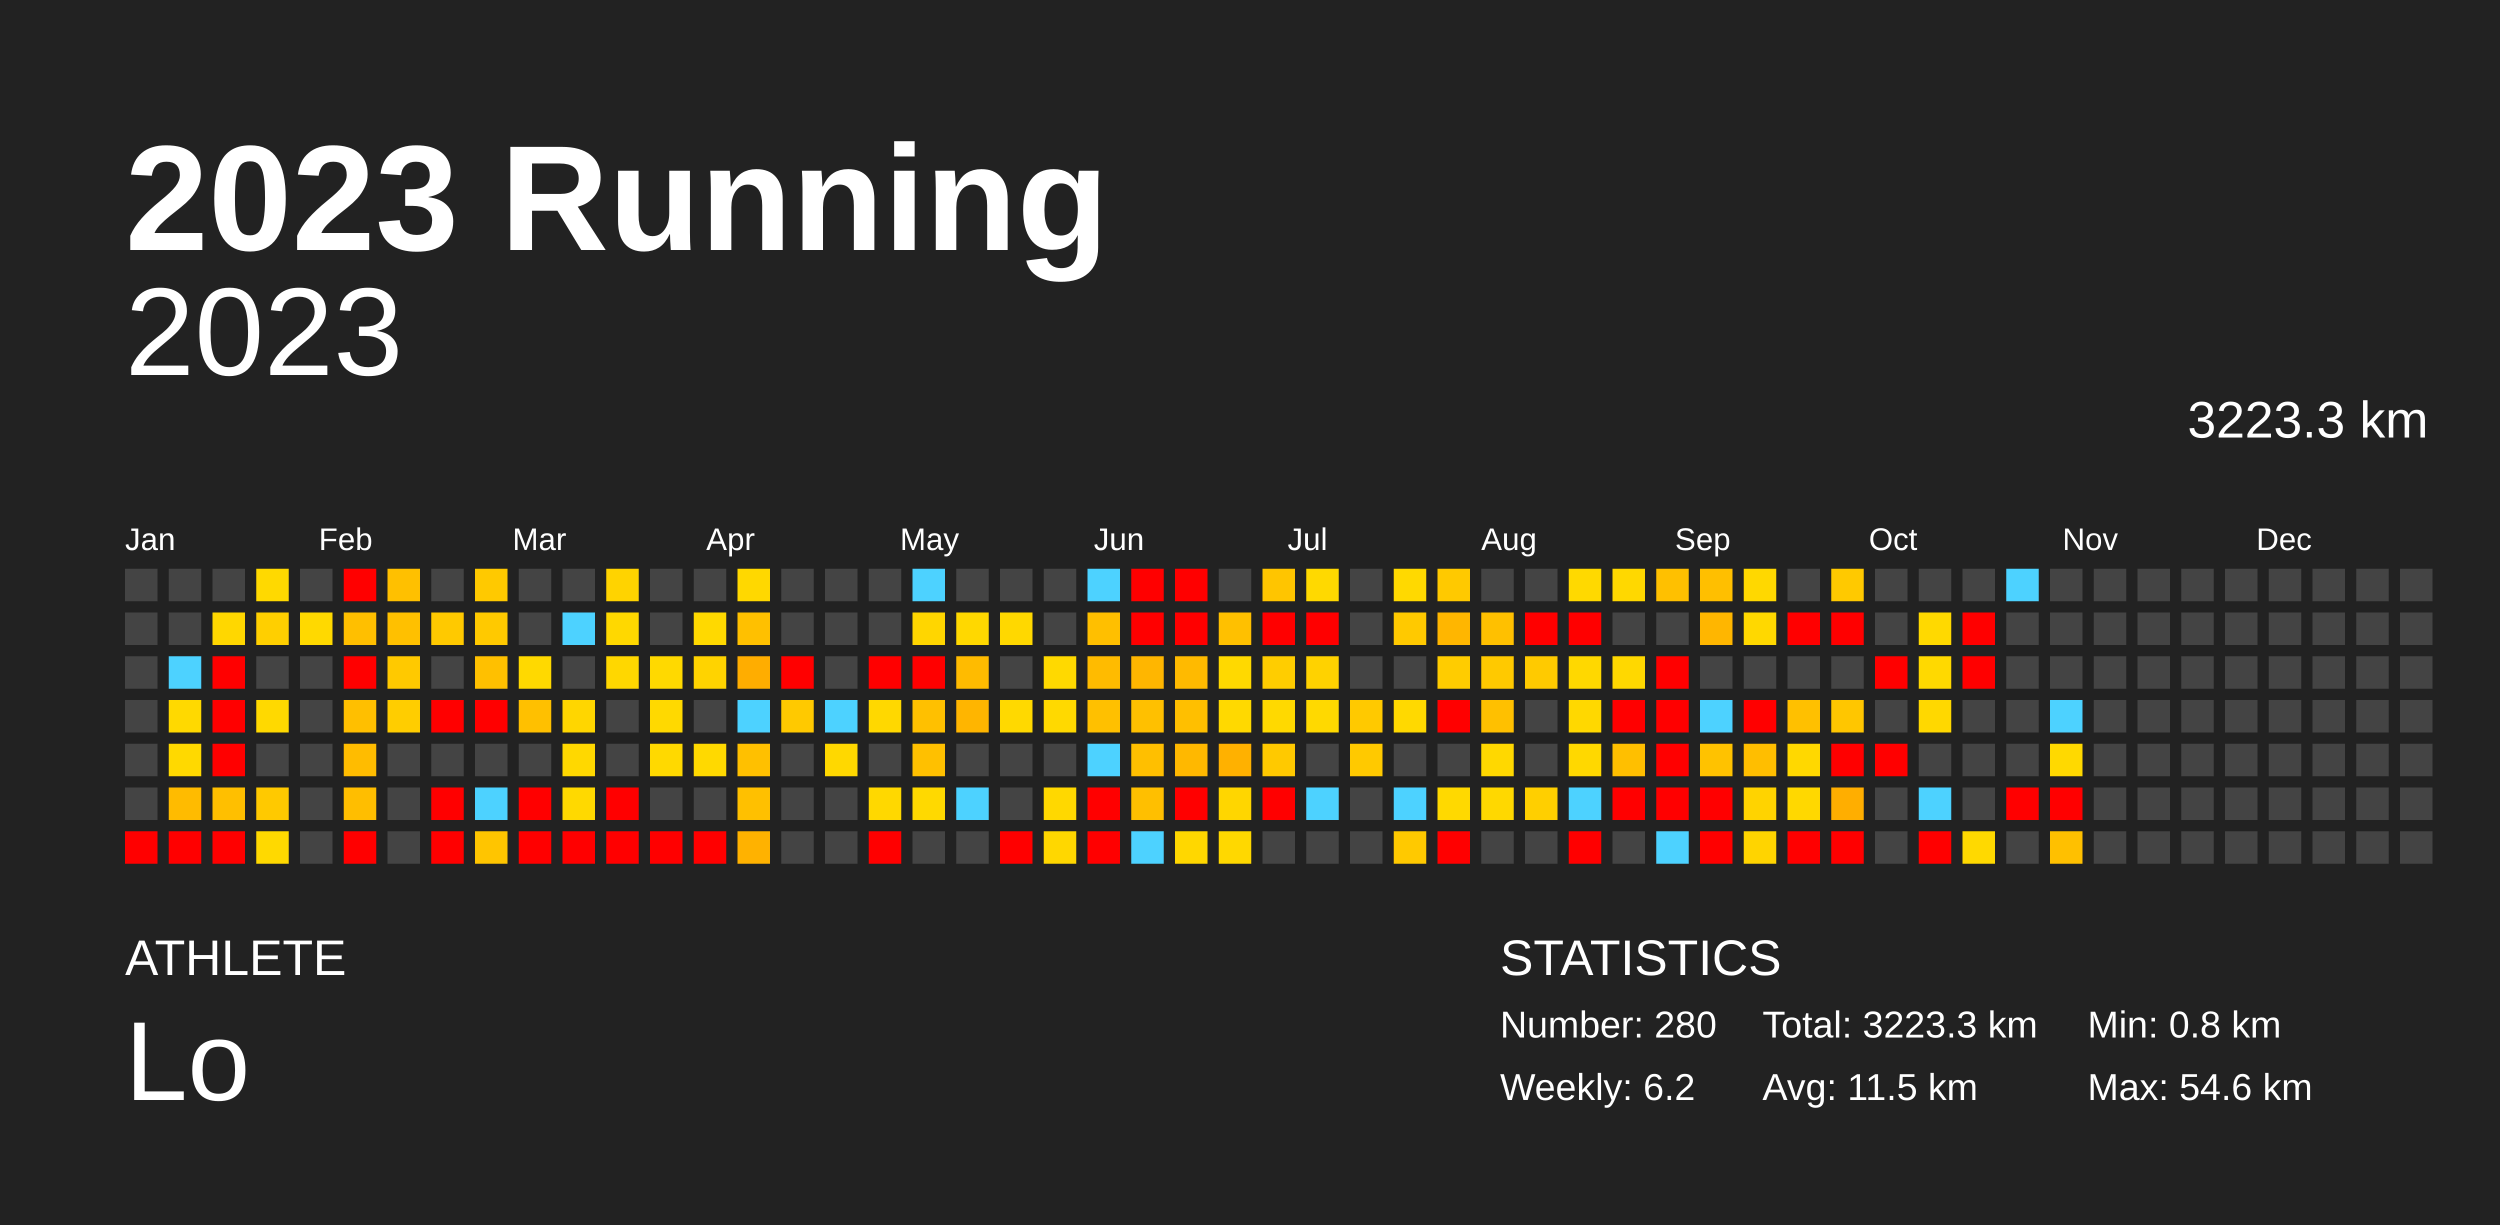
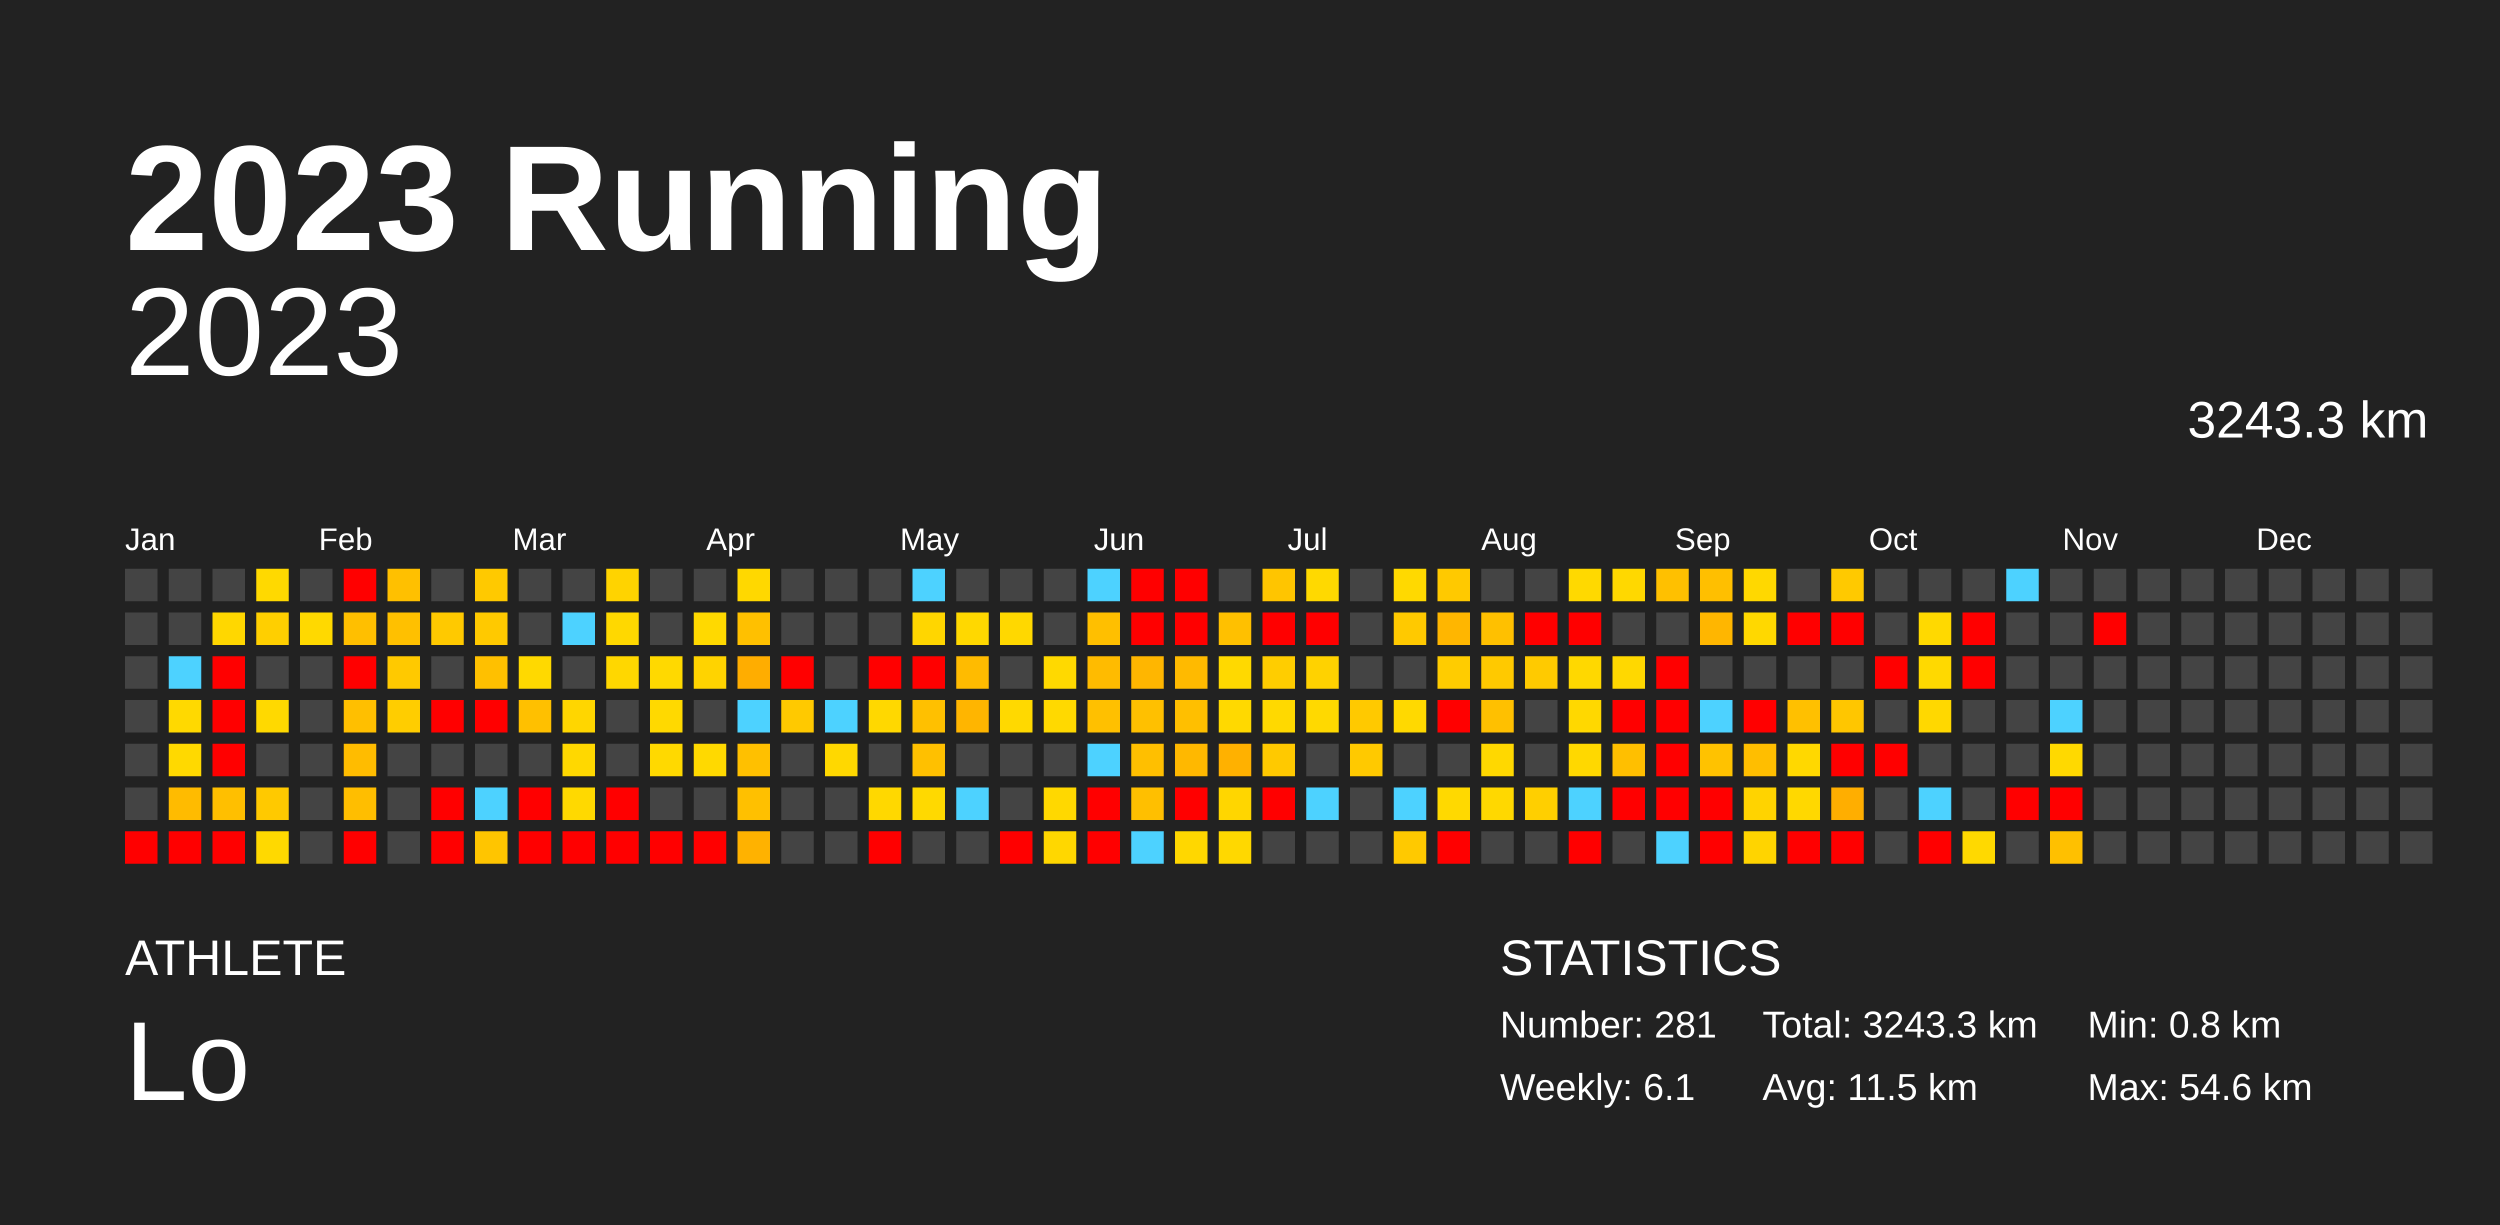
<svg xmlns="http://www.w3.org/2000/svg" baseProfile="full" height="98mm" version="1.1" viewBox="0,0,200,98" width="200mm">
  <defs />
  <rect fill="#222222" height="98" width="200" x="0" y="0" />
  <text fill="#FFFFFF" style="font-size:12px; font-family:Arial; font-weight:bold;" x="10" y="20">2023 Running</text>
  <text fill="#FFFFFF" style="font-size:4px; font-family:Arial" x="10" y="78">ATHLETE</text>
  <text fill="#FFFFFF" style="font-size:9px; font-family:Arial" x="10" y="88">Lo</text>
  <text fill="#FFFFFF" style="font-size:4px; font-family:Arial" x="120" y="78">STATISTICS</text>
-   <text fill="#FFFFFF" style="font-size:3px; font-family:Arial" x="120" y="83">Number: 280</text>
-   <text fill="#FFFFFF" style="font-size:3px; font-family:Arial" x="120" y="88">Weekly: 6.2</text>
-   <text fill="#FFFFFF" style="font-size:3px; font-family:Arial" x="141" y="83">Total: 3223.3 km</text>
+   <text fill="#FFFFFF" style="font-size:3px; font-family:Arial" x="120" y="83">Number: 281</text>
+   <text fill="#FFFFFF" style="font-size:3px; font-family:Arial" x="120" y="88">Weekly: 6.1</text>
+   <text fill="#FFFFFF" style="font-size:3px; font-family:Arial" x="141" y="83">Total: 3243.3 km</text>
  <text fill="#FFFFFF" style="font-size:3px; font-family:Arial" x="141" y="88">Avg: 11.5 km</text>
  <text fill="#FFFFFF" style="font-size:3px; font-family:Arial" x="167" y="83">Min: 0.8 km</text>
  <text fill="#FFFFFF" style="font-size:3px; font-family:Arial" x="167" y="88">Max: 54.6 km</text>
  <text alignment-baseline="hanging" fill="#FFFFFF" style="font-size:10.0px; font-family:Arial;" x="10" y="30">2023</text>
-   <text alignment-baseline="hanging" fill="#FFFFFF" style="font-size:4.125px; font-family:Arial;" x="175" y="35">3223.3 km</text>
+   <text alignment-baseline="hanging" fill="#FFFFFF" style="font-size:4.125px; font-family:Arial;" x="175" y="35">3243.3 km</text>
  <text fill="#FFFFFF" style="font-size:2.5px; font-family:Arial" x="10.0" y="44">Jan</text>
  <text fill="#FFFFFF" style="font-size:2.5px; font-family:Arial" x="25.5" y="44">Feb</text>
  <text fill="#FFFFFF" style="font-size:2.5px; font-family:Arial" x="41.0" y="44">Mar</text>
  <text fill="#FFFFFF" style="font-size:2.5px; font-family:Arial" x="56.5" y="44">Apr</text>
  <text fill="#FFFFFF" style="font-size:2.5px; font-family:Arial" x="72.0" y="44">May</text>
  <text fill="#FFFFFF" style="font-size:2.5px; font-family:Arial" x="87.5" y="44">Jun</text>
  <text fill="#FFFFFF" style="font-size:2.5px; font-family:Arial" x="103.0" y="44">Jul</text>
  <text fill="#FFFFFF" style="font-size:2.5px; font-family:Arial" x="118.5" y="44">Aug</text>
  <text fill="#FFFFFF" style="font-size:2.5px; font-family:Arial" x="134.0" y="44">Sep</text>
  <text fill="#FFFFFF" style="font-size:2.5px; font-family:Arial" x="149.5" y="44">Oct</text>
  <text fill="#FFFFFF" style="font-size:2.5px; font-family:Arial" x="165.0" y="44">Nov</text>
  <text fill="#FFFFFF" style="font-size:2.5px; font-family:Arial" x="180.5" y="44">Dec</text>
  <rect fill="#444444" height="2.6" width="2.6" x="10.0" y="45.5" />
  <rect fill="#444444" height="2.6" width="2.6" x="10.0" y="49.0" />
  <rect fill="#444444" height="2.6" width="2.6" x="10.0" y="52.5" />
  <rect fill="#444444" height="2.6" width="2.6" x="10.0" y="56.0" />
  <rect fill="#444444" height="2.6" width="2.6" x="10.0" y="59.5" />
  <rect fill="#444444" height="2.6" width="2.6" x="10.0" y="63.0" />
  <rect fill="red" height="2.6" width="2.6" x="10.0" y="66.5" />
  <rect fill="#444444" height="2.6" width="2.6" x="13.5" y="45.5" />
  <rect fill="#444444" height="2.6" width="2.6" x="13.5" y="49.0" />
  <rect fill="#4dd2ff" height="2.6" width="2.6" x="13.5" y="52.5" />
  <rect fill="#ffd900" height="2.6" width="2.6" x="13.5" y="56.0" />
  <rect fill="#ffd900" height="2.6" width="2.6" x="13.5" y="59.5" />
  <rect fill="#ffbb00" height="2.6" width="2.6" x="13.5" y="63.0" />
  <rect fill="red" height="2.6" width="2.6" x="13.5" y="66.5" />
  <rect fill="#444444" height="2.6" width="2.6" x="17.0" y="45.5" />
  <rect fill="#ffd700" height="2.6" width="2.6" x="17.0" y="49.0" />
  <rect fill="red" height="2.6" width="2.6" x="17.0" y="52.5" />
  <rect fill="red" height="2.6" width="2.6" x="17.0" y="56.0" />
  <rect fill="red" height="2.6" width="2.6" x="17.0" y="59.5" />
  <rect fill="#ffbf00" height="2.6" width="2.6" x="17.0" y="63.0" />
  <rect fill="red" height="2.6" width="2.6" x="17.0" y="66.5" />
  <rect fill="#ffd900" height="2.6" width="2.6" x="20.5" y="45.5" />
  <rect fill="#ffcf00" height="2.6" width="2.6" x="20.5" y="49.0" />
  <rect fill="#444444" height="2.6" width="2.6" x="20.5" y="52.5" />
  <rect fill="#ffd900" height="2.6" width="2.6" x="20.5" y="56.0" />
  <rect fill="#444444" height="2.6" width="2.6" x="20.5" y="59.5" />
  <rect fill="#ffc900" height="2.6" width="2.6" x="20.5" y="63.0" />
  <rect fill="#ffd900" height="2.6" width="2.6" x="20.5" y="66.5" />
  <rect fill="#444444" height="2.6" width="2.6" x="24.0" y="45.5" />
  <rect fill="#ffd900" height="2.6" width="2.6" x="24.0" y="49.0" />
  <rect fill="#444444" height="2.6" width="2.6" x="24.0" y="52.5" />
  <rect fill="#444444" height="2.6" width="2.6" x="24.0" y="56.0" />
  <rect fill="#444444" height="2.6" width="2.6" x="24.0" y="59.5" />
  <rect fill="#444444" height="2.6" width="2.6" x="24.0" y="63.0" />
  <rect fill="#444444" height="2.6" width="2.6" x="24.0" y="66.5" />
  <rect fill="red" height="2.6" width="2.6" x="27.5" y="45.5" />
  <rect fill="#ffbf00" height="2.6" width="2.6" x="27.5" y="49.0" />
  <rect fill="red" height="2.6" width="2.6" x="27.5" y="52.5" />
  <rect fill="#ffbf00" height="2.6" width="2.6" x="27.5" y="56.0" />
  <rect fill="#ffbc00" height="2.6" width="2.6" x="27.5" y="59.5" />
  <rect fill="#ffbe00" height="2.6" width="2.6" x="27.5" y="63.0" />
  <rect fill="red" height="2.6" width="2.6" x="27.5" y="66.5" />
  <rect fill="#ffc000" height="2.6" width="2.6" x="31.0" y="45.5" />
  <rect fill="#ffc000" height="2.6" width="2.6" x="31.0" y="49.0" />
  <rect fill="#ffc900" height="2.6" width="2.6" x="31.0" y="52.5" />
  <rect fill="#ffcd00" height="2.6" width="2.6" x="31.0" y="56.0" />
  <rect fill="#444444" height="2.6" width="2.6" x="31.0" y="59.5" />
  <rect fill="#444444" height="2.6" width="2.6" x="31.0" y="63.0" />
  <rect fill="#444444" height="2.6" width="2.6" x="31.0" y="66.5" />
  <rect fill="#444444" height="2.6" width="2.6" x="34.5" y="45.5" />
  <rect fill="#ffc900" height="2.6" width="2.6" x="34.5" y="49.0" />
  <rect fill="#444444" height="2.6" width="2.6" x="34.5" y="52.5" />
  <rect fill="red" height="2.6" width="2.6" x="34.5" y="56.0" />
  <rect fill="#444444" height="2.6" width="2.6" x="34.5" y="59.5" />
  <rect fill="red" height="2.6" width="2.6" x="34.5" y="63.0" />
  <rect fill="red" height="2.6" width="2.6" x="34.5" y="66.5" />
  <rect fill="#ffc900" height="2.6" width="2.6" x="38.0" y="45.5" />
  <rect fill="#ffc900" height="2.6" width="2.6" x="38.0" y="49.0" />
  <rect fill="#ffc000" height="2.6" width="2.6" x="38.0" y="52.5" />
  <rect fill="red" height="2.6" width="2.6" x="38.0" y="56.0" />
  <rect fill="#444444" height="2.6" width="2.6" x="38.0" y="59.5" />
  <rect fill="#4dd2ff" height="2.6" width="2.6" x="38.0" y="63.0" />
  <rect fill="#ffc500" height="2.6" width="2.6" x="38.0" y="66.5" />
  <rect fill="#444444" height="2.6" width="2.6" x="41.5" y="45.5" />
  <rect fill="#444444" height="2.6" width="2.6" x="41.5" y="49.0" />
  <rect fill="#ffd900" height="2.6" width="2.6" x="41.5" y="52.5" />
  <rect fill="#ffc000" height="2.6" width="2.6" x="41.5" y="56.0" />
  <rect fill="#444444" height="2.6" width="2.6" x="41.5" y="59.5" />
  <rect fill="red" height="2.6" width="2.6" x="41.5" y="63.0" />
  <rect fill="red" height="2.6" width="2.6" x="41.5" y="66.5" />
  <rect fill="#444444" height="2.6" width="2.6" x="45.0" y="45.5" />
  <rect fill="#4dd2ff" height="2.6" width="2.6" x="45.0" y="49.0" />
  <rect fill="#444444" height="2.6" width="2.6" x="45.0" y="52.5" />
  <rect fill="#ffd600" height="2.6" width="2.6" x="45.0" y="56.0" />
  <rect fill="#ffd800" height="2.6" width="2.6" x="45.0" y="59.5" />
  <rect fill="#ffd900" height="2.6" width="2.6" x="45.0" y="63.0" />
  <rect fill="red" height="2.6" width="2.6" x="45.0" y="66.5" />
  <rect fill="#ffd300" height="2.6" width="2.6" x="48.5" y="45.5" />
  <rect fill="#ffd800" height="2.6" width="2.6" x="48.5" y="49.0" />
  <rect fill="#ffd700" height="2.6" width="2.6" x="48.5" y="52.5" />
  <rect fill="#444444" height="2.6" width="2.6" x="48.5" y="56.0" />
  <rect fill="#444444" height="2.6" width="2.6" x="48.5" y="59.5" />
  <rect fill="red" height="2.6" width="2.6" x="48.5" y="63.0" />
  <rect fill="red" height="2.6" width="2.6" x="48.5" y="66.5" />
  <rect fill="#444444" height="2.6" width="2.6" x="52.0" y="45.5" />
  <rect fill="#444444" height="2.6" width="2.6" x="52.0" y="49.0" />
  <rect fill="#ffd900" height="2.6" width="2.6" x="52.0" y="52.5" />
  <rect fill="#ffd900" height="2.6" width="2.6" x="52.0" y="56.0" />
  <rect fill="#ffd900" height="2.6" width="2.6" x="52.0" y="59.5" />
  <rect fill="#444444" height="2.6" width="2.6" x="52.0" y="63.0" />
  <rect fill="red" height="2.6" width="2.6" x="52.0" y="66.5" />
  <rect fill="#444444" height="2.6" width="2.6" x="55.5" y="45.5" />
  <rect fill="#ffd900" height="2.6" width="2.6" x="55.5" y="49.0" />
  <rect fill="#ffd300" height="2.6" width="2.6" x="55.5" y="52.5" />
  <rect fill="#444444" height="2.6" width="2.6" x="55.5" y="56.0" />
  <rect fill="#ffd900" height="2.6" width="2.6" x="55.5" y="59.5" />
  <rect fill="#444444" height="2.6" width="2.6" x="55.5" y="63.0" />
  <rect fill="red" height="2.6" width="2.6" x="55.5" y="66.5" />
  <rect fill="#ffd800" height="2.6" width="2.6" x="59.0" y="45.5" />
  <rect fill="#ffc000" height="2.6" width="2.6" x="59.0" y="49.0" />
  <rect fill="#ffad00" height="2.6" width="2.6" x="59.0" y="52.5" />
  <rect fill="#4dd2ff" height="2.6" width="2.6" x="59.0" y="56.0" />
  <rect fill="#ffc000" height="2.6" width="2.6" x="59.0" y="59.5" />
  <rect fill="#ffc000" height="2.6" width="2.6" x="59.0" y="63.0" />
  <rect fill="#ffb200" height="2.6" width="2.6" x="59.0" y="66.5" />
  <rect fill="#444444" height="2.6" width="2.6" x="62.5" y="45.5" />
  <rect fill="#444444" height="2.6" width="2.6" x="62.5" y="49.0" />
  <rect fill="red" height="2.6" width="2.6" x="62.5" y="52.5" />
  <rect fill="#ffc900" height="2.6" width="2.6" x="62.5" y="56.0" />
  <rect fill="#444444" height="2.6" width="2.6" x="62.5" y="59.5" />
  <rect fill="#444444" height="2.6" width="2.6" x="62.5" y="63.0" />
  <rect fill="#444444" height="2.6" width="2.6" x="62.5" y="66.5" />
  <rect fill="#444444" height="2.6" width="2.6" x="66.0" y="45.5" />
  <rect fill="#444444" height="2.6" width="2.6" x="66.0" y="49.0" />
  <rect fill="#444444" height="2.6" width="2.6" x="66.0" y="52.5" />
  <rect fill="#4dd2ff" height="2.6" width="2.6" x="66.0" y="56.0" />
  <rect fill="#ffd800" height="2.6" width="2.6" x="66.0" y="59.5" />
  <rect fill="#444444" height="2.6" width="2.6" x="66.0" y="63.0" />
  <rect fill="#444444" height="2.6" width="2.6" x="66.0" y="66.5" />
  <rect fill="#444444" height="2.6" width="2.6" x="69.5" y="45.5" />
  <rect fill="#444444" height="2.6" width="2.6" x="69.5" y="49.0" />
  <rect fill="red" height="2.6" width="2.6" x="69.5" y="52.5" />
  <rect fill="#ffd800" height="2.6" width="2.6" x="69.5" y="56.0" />
  <rect fill="#444444" height="2.6" width="2.6" x="69.5" y="59.5" />
  <rect fill="#ffd800" height="2.6" width="2.6" x="69.5" y="63.0" />
  <rect fill="red" height="2.6" width="2.6" x="69.5" y="66.5" />
  <rect fill="#4dd2ff" height="2.6" width="2.6" x="73.0" y="45.5" />
  <rect fill="#ffd600" height="2.6" width="2.6" x="73.0" y="49.0" />
  <rect fill="red" height="2.6" width="2.6" x="73.0" y="52.5" />
  <rect fill="#ffc000" height="2.6" width="2.6" x="73.0" y="56.0" />
  <rect fill="#ffc000" height="2.6" width="2.6" x="73.0" y="59.5" />
  <rect fill="#ffd900" height="2.6" width="2.6" x="73.0" y="63.0" />
  <rect fill="#444444" height="2.6" width="2.6" x="73.0" y="66.5" />
  <rect fill="#444444" height="2.6" width="2.6" x="76.5" y="45.5" />
  <rect fill="#ffd800" height="2.6" width="2.6" x="76.5" y="49.0" />
  <rect fill="#ffbb00" height="2.6" width="2.6" x="76.5" y="52.5" />
  <rect fill="#ffb500" height="2.6" width="2.6" x="76.5" y="56.0" />
  <rect fill="#444444" height="2.6" width="2.6" x="76.5" y="59.5" />
  <rect fill="#4dd2ff" height="2.6" width="2.6" x="76.5" y="63.0" />
  <rect fill="#444444" height="2.6" width="2.6" x="76.5" y="66.5" />
  <rect fill="#444444" height="2.6" width="2.6" x="80.0" y="45.5" />
  <rect fill="#ffd800" height="2.6" width="2.6" x="80.0" y="49.0" />
  <rect fill="#444444" height="2.6" width="2.6" x="80.0" y="52.5" />
  <rect fill="#ffd900" height="2.6" width="2.6" x="80.0" y="56.0" />
  <rect fill="#444444" height="2.6" width="2.6" x="80.0" y="59.5" />
  <rect fill="#444444" height="2.6" width="2.6" x="80.0" y="63.0" />
  <rect fill="red" height="2.6" width="2.6" x="80.0" y="66.5" />
  <rect fill="#444444" height="2.6" width="2.6" x="83.5" y="45.5" />
  <rect fill="#444444" height="2.6" width="2.6" x="83.5" y="49.0" />
  <rect fill="#ffd900" height="2.6" width="2.6" x="83.5" y="52.5" />
  <rect fill="#ffd900" height="2.6" width="2.6" x="83.5" y="56.0" />
  <rect fill="#444444" height="2.6" width="2.6" x="83.5" y="59.5" />
  <rect fill="#ffd800" height="2.6" width="2.6" x="83.5" y="63.0" />
  <rect fill="#ffd700" height="2.6" width="2.6" x="83.5" y="66.5" />
  <rect fill="#4dd2ff" height="2.6" width="2.6" x="87.0" y="45.5" />
  <rect fill="#ffbf00" height="2.6" width="2.6" x="87.0" y="49.0" />
  <rect fill="#ffbb00" height="2.6" width="2.6" x="87.0" y="52.5" />
  <rect fill="#ffc000" height="2.6" width="2.6" x="87.0" y="56.0" />
  <rect fill="#4dd2ff" height="2.6" width="2.6" x="87.0" y="59.5" />
  <rect fill="red" height="2.6" width="2.6" x="87.0" y="63.0" />
  <rect fill="red" height="2.6" width="2.6" x="87.0" y="66.5" />
  <rect fill="red" height="2.6" width="2.6" x="90.5" y="45.5" />
  <rect fill="red" height="2.6" width="2.6" x="90.5" y="49.0" />
  <rect fill="#ffb600" height="2.6" width="2.6" x="90.5" y="52.5" />
  <rect fill="#ffc000" height="2.6" width="2.6" x="90.5" y="56.0" />
  <rect fill="#ffbf00" height="2.6" width="2.6" x="90.5" y="59.5" />
  <rect fill="#ffbf00" height="2.6" width="2.6" x="90.5" y="63.0" />
  <rect fill="#4dd2ff" height="2.6" width="2.6" x="90.5" y="66.5" />
  <rect fill="red" height="2.6" width="2.6" x="94.0" y="45.5" />
  <rect fill="red" height="2.6" width="2.6" x="94.0" y="49.0" />
  <rect fill="#ffba00" height="2.6" width="2.6" x="94.0" y="52.5" />
  <rect fill="#ffbf00" height="2.6" width="2.6" x="94.0" y="56.0" />
  <rect fill="#ffb800" height="2.6" width="2.6" x="94.0" y="59.5" />
  <rect fill="red" height="2.6" width="2.6" x="94.0" y="63.0" />
  <rect fill="#ffd700" height="2.6" width="2.6" x="94.0" y="66.5" />
  <rect fill="#444444" height="2.6" width="2.6" x="97.5" y="45.5" />
  <rect fill="#ffc000" height="2.6" width="2.6" x="97.5" y="49.0" />
  <rect fill="#ffd900" height="2.6" width="2.6" x="97.5" y="52.5" />
  <rect fill="#ffd900" height="2.6" width="2.6" x="97.5" y="56.0" />
  <rect fill="#ffb100" height="2.6" width="2.6" x="97.5" y="59.5" />
  <rect fill="#ffd600" height="2.6" width="2.6" x="97.5" y="63.0" />
  <rect fill="#ffd800" height="2.6" width="2.6" x="97.5" y="66.5" />
  <rect fill="#ffc500" height="2.6" width="2.6" x="101.0" y="45.5" />
  <rect fill="red" height="2.6" width="2.6" x="101.0" y="49.0" />
  <rect fill="#ffcd00" height="2.6" width="2.6" x="101.0" y="52.5" />
  <rect fill="#ffd900" height="2.6" width="2.6" x="101.0" y="56.0" />
  <rect fill="#ffc900" height="2.6" width="2.6" x="101.0" y="59.5" />
  <rect fill="red" height="2.6" width="2.6" x="101.0" y="63.0" />
  <rect fill="#444444" height="2.6" width="2.6" x="101.0" y="66.5" />
  <rect fill="#ffd900" height="2.6" width="2.6" x="104.5" y="45.5" />
  <rect fill="red" height="2.6" width="2.6" x="104.5" y="49.0" />
  <rect fill="#ffd200" height="2.6" width="2.6" x="104.5" y="52.5" />
  <rect fill="#ffd900" height="2.6" width="2.6" x="104.5" y="56.0" />
  <rect fill="#444444" height="2.6" width="2.6" x="104.5" y="59.5" />
  <rect fill="#4dd2ff" height="2.6" width="2.6" x="104.5" y="63.0" />
  <rect fill="#444444" height="2.6" width="2.6" x="104.5" y="66.5" />
  <rect fill="#444444" height="2.6" width="2.6" x="108.0" y="45.5" />
  <rect fill="#444444" height="2.6" width="2.6" x="108.0" y="49.0" />
  <rect fill="#444444" height="2.6" width="2.6" x="108.0" y="52.5" />
  <rect fill="#ffc900" height="2.6" width="2.6" x="108.0" y="56.0" />
  <rect fill="#ffc900" height="2.6" width="2.6" x="108.0" y="59.5" />
  <rect fill="#444444" height="2.6" width="2.6" x="108.0" y="63.0" />
  <rect fill="#444444" height="2.6" width="2.6" x="108.0" y="66.5" />
  <rect fill="#ffd900" height="2.6" width="2.6" x="111.5" y="45.5" />
  <rect fill="#ffc900" height="2.6" width="2.6" x="111.5" y="49.0" />
  <rect fill="#444444" height="2.6" width="2.6" x="111.5" y="52.5" />
  <rect fill="#ffd900" height="2.6" width="2.6" x="111.5" y="56.0" />
  <rect fill="#444444" height="2.6" width="2.6" x="111.5" y="59.5" />
  <rect fill="#4dd2ff" height="2.6" width="2.6" x="111.5" y="63.0" />
  <rect fill="#ffc900" height="2.6" width="2.6" x="111.5" y="66.5" />
  <rect fill="#ffc900" height="2.6" width="2.6" x="115.0" y="45.5" />
  <rect fill="#ffb600" height="2.6" width="2.6" x="115.0" y="49.0" />
  <rect fill="#ffcc00" height="2.6" width="2.6" x="115.0" y="52.5" />
  <rect fill="red" height="2.6" width="2.6" x="115.0" y="56.0" />
  <rect fill="#444444" height="2.6" width="2.6" x="115.0" y="59.5" />
  <rect fill="#ffd900" height="2.6" width="2.6" x="115.0" y="63.0" />
  <rect fill="red" height="2.6" width="2.6" x="115.0" y="66.5" />
  <rect fill="#444444" height="2.6" width="2.6" x="118.5" y="45.5" />
  <rect fill="#ffc000" height="2.6" width="2.6" x="118.5" y="49.0" />
  <rect fill="#ffc900" height="2.6" width="2.6" x="118.5" y="52.5" />
  <rect fill="#ffc000" height="2.6" width="2.6" x="118.5" y="56.0" />
  <rect fill="#ffd800" height="2.6" width="2.6" x="118.5" y="59.5" />
  <rect fill="#ffd800" height="2.6" width="2.6" x="118.5" y="63.0" />
  <rect fill="#444444" height="2.6" width="2.6" x="118.5" y="66.5" />
  <rect fill="#444444" height="2.6" width="2.6" x="122.0" y="45.5" />
  <rect fill="red" height="2.6" width="2.6" x="122.0" y="49.0" />
  <rect fill="#ffca00" height="2.6" width="2.6" x="122.0" y="52.5" />
  <rect fill="#444444" height="2.6" width="2.6" x="122.0" y="56.0" />
  <rect fill="#444444" height="2.6" width="2.6" x="122.0" y="59.5" />
  <rect fill="#ffcf00" height="2.6" width="2.6" x="122.0" y="63.0" />
  <rect fill="#444444" height="2.6" width="2.6" x="122.0" y="66.5" />
  <rect fill="#ffd900" height="2.6" width="2.6" x="125.5" y="45.5" />
  <rect fill="red" height="2.6" width="2.6" x="125.5" y="49.0" />
  <rect fill="#ffd800" height="2.6" width="2.6" x="125.5" y="52.5" />
  <rect fill="#ffd800" height="2.6" width="2.6" x="125.5" y="56.0" />
  <rect fill="#ffd800" height="2.6" width="2.6" x="125.5" y="59.5" />
  <rect fill="#4dd2ff" height="2.6" width="2.6" x="125.5" y="63.0" />
  <rect fill="red" height="2.6" width="2.6" x="125.5" y="66.5" />
  <rect fill="#ffd800" height="2.6" width="2.6" x="129.0" y="45.5" />
  <rect fill="#444444" height="2.6" width="2.6" x="129.0" y="49.0" />
  <rect fill="#ffd800" height="2.6" width="2.6" x="129.0" y="52.5" />
  <rect fill="red" height="2.6" width="2.6" x="129.0" y="56.0" />
  <rect fill="#ffbf00" height="2.6" width="2.6" x="129.0" y="59.5" />
  <rect fill="red" height="2.6" width="2.6" x="129.0" y="63.0" />
  <rect fill="#444444" height="2.6" width="2.6" x="129.0" y="66.5" />
  <rect fill="#ffc000" height="2.6" width="2.6" x="132.5" y="45.5" />
  <rect fill="#444444" height="2.6" width="2.6" x="132.5" y="49.0" />
  <rect fill="red" height="2.6" width="2.6" x="132.5" y="52.5" />
  <rect fill="red" height="2.6" width="2.6" x="132.5" y="56.0" />
  <rect fill="red" height="2.6" width="2.6" x="132.5" y="59.5" />
  <rect fill="red" height="2.6" width="2.6" x="132.5" y="63.0" />
  <rect fill="#4dd2ff" height="2.6" width="2.6" x="132.5" y="66.5" />
  <rect fill="#ffbf00" height="2.6" width="2.6" x="136.0" y="45.5" />
  <rect fill="#ffb600" height="2.6" width="2.6" x="136.0" y="49.0" />
  <rect fill="#444444" height="2.6" width="2.6" x="136.0" y="52.5" />
  <rect fill="#4dd2ff" height="2.6" width="2.6" x="136.0" y="56.0" />
  <rect fill="#ffc200" height="2.6" width="2.6" x="136.0" y="59.5" />
  <rect fill="red" height="2.6" width="2.6" x="136.0" y="63.0" />
  <rect fill="red" height="2.6" width="2.6" x="136.0" y="66.5" />
  <rect fill="#ffd800" height="2.6" width="2.6" x="139.5" y="45.5" />
  <rect fill="#ffd800" height="2.6" width="2.6" x="139.5" y="49.0" />
  <rect fill="#444444" height="2.6" width="2.6" x="139.5" y="52.5" />
  <rect fill="red" height="2.6" width="2.6" x="139.5" y="56.0" />
  <rect fill="#ffbe00" height="2.6" width="2.6" x="139.5" y="59.5" />
  <rect fill="#ffd300" height="2.6" width="2.6" x="139.5" y="63.0" />
  <rect fill="#ffd400" height="2.6" width="2.6" x="139.5" y="66.5" />
  <rect fill="#444444" height="2.6" width="2.6" x="143.0" y="45.5" />
  <rect fill="red" height="2.6" width="2.6" x="143.0" y="49.0" />
  <rect fill="#444444" height="2.6" width="2.6" x="143.0" y="52.5" />
  <rect fill="#ffc000" height="2.6" width="2.6" x="143.0" y="56.0" />
  <rect fill="#ffd800" height="2.6" width="2.6" x="143.0" y="59.5" />
  <rect fill="#ffd800" height="2.6" width="2.6" x="143.0" y="63.0" />
  <rect fill="red" height="2.6" width="2.6" x="143.0" y="66.5" />
  <rect fill="#ffc900" height="2.6" width="2.6" x="146.5" y="45.5" />
  <rect fill="red" height="2.6" width="2.6" x="146.5" y="49.0" />
  <rect fill="#444444" height="2.6" width="2.6" x="146.5" y="52.5" />
  <rect fill="#ffc600" height="2.6" width="2.6" x="146.5" y="56.0" />
  <rect fill="red" height="2.6" width="2.6" x="146.5" y="59.5" />
  <rect fill="#ffae00" height="2.6" width="2.6" x="146.5" y="63.0" />
  <rect fill="red" height="2.6" width="2.6" x="146.5" y="66.5" />
  <rect fill="#444444" height="2.6" width="2.6" x="150.0" y="45.5" />
  <rect fill="#444444" height="2.6" width="2.6" x="150.0" y="49.0" />
  <rect fill="red" height="2.6" width="2.6" x="150.0" y="52.5" />
  <rect fill="#444444" height="2.6" width="2.6" x="150.0" y="56.0" />
  <rect fill="red" height="2.6" width="2.6" x="150.0" y="59.5" />
  <rect fill="#444444" height="2.6" width="2.6" x="150.0" y="63.0" />
  <rect fill="#444444" height="2.6" width="2.6" x="150.0" y="66.5" />
  <rect fill="#444444" height="2.6" width="2.6" x="153.5" y="45.5" />
  <rect fill="#ffd900" height="2.6" width="2.6" x="153.5" y="49.0" />
  <rect fill="#ffd900" height="2.6" width="2.6" x="153.5" y="52.5" />
  <rect fill="#ffd800" height="2.6" width="2.6" x="153.5" y="56.0" />
  <rect fill="#444444" height="2.6" width="2.6" x="153.5" y="59.5" />
  <rect fill="#4dd2ff" height="2.6" width="2.6" x="153.5" y="63.0" />
  <rect fill="red" height="2.6" width="2.6" x="153.5" y="66.5" />
  <rect fill="#444444" height="2.6" width="2.6" x="157.0" y="45.5" />
  <rect fill="red" height="2.6" width="2.6" x="157.0" y="49.0" />
  <rect fill="red" height="2.6" width="2.6" x="157.0" y="52.5" />
  <rect fill="#444444" height="2.6" width="2.6" x="157.0" y="56.0" />
  <rect fill="#444444" height="2.6" width="2.6" x="157.0" y="59.5" />
  <rect fill="#444444" height="2.6" width="2.6" x="157.0" y="63.0" />
  <rect fill="#ffd900" height="2.6" width="2.6" x="157.0" y="66.5" />
  <rect fill="#4dd2ff" height="2.6" width="2.6" x="160.5" y="45.5" />
  <rect fill="#444444" height="2.6" width="2.6" x="160.5" y="49.0" />
  <rect fill="#444444" height="2.6" width="2.6" x="160.5" y="52.5" />
  <rect fill="#444444" height="2.6" width="2.6" x="160.5" y="56.0" />
  <rect fill="#444444" height="2.6" width="2.6" x="160.5" y="59.5" />
  <rect fill="red" height="2.6" width="2.6" x="160.5" y="63.0" />
  <rect fill="#444444" height="2.6" width="2.6" x="160.5" y="66.5" />
  <rect fill="#444444" height="2.6" width="2.6" x="164.0" y="45.5" />
  <rect fill="#444444" height="2.6" width="2.6" x="164.0" y="49.0" />
  <rect fill="#444444" height="2.6" width="2.6" x="164.0" y="52.5" />
  <rect fill="#4dd2ff" height="2.6" width="2.6" x="164.0" y="56.0" />
  <rect fill="#ffd900" height="2.6" width="2.6" x="164.0" y="59.5" />
  <rect fill="red" height="2.6" width="2.6" x="164.0" y="63.0" />
  <rect fill="#ffc000" height="2.6" width="2.6" x="164.0" y="66.5" />
  <rect fill="#444444" height="2.6" width="2.6" x="167.5" y="45.5" />
-   <rect fill="#444444" height="2.6" width="2.6" x="167.5" y="49.0" />
+   <rect fill="red" height="2.6" width="2.6" x="167.5" y="49.0" />
  <rect fill="#444444" height="2.6" width="2.6" x="167.5" y="52.5" />
  <rect fill="#444444" height="2.6" width="2.6" x="167.5" y="56.0" />
  <rect fill="#444444" height="2.6" width="2.6" x="167.5" y="59.5" />
  <rect fill="#444444" height="2.6" width="2.6" x="167.5" y="63.0" />
  <rect fill="#444444" height="2.6" width="2.6" x="167.5" y="66.5" />
  <rect fill="#444444" height="2.6" width="2.6" x="171.0" y="45.5" />
  <rect fill="#444444" height="2.6" width="2.6" x="171.0" y="49.0" />
  <rect fill="#444444" height="2.6" width="2.6" x="171.0" y="52.5" />
  <rect fill="#444444" height="2.6" width="2.6" x="171.0" y="56.0" />
  <rect fill="#444444" height="2.6" width="2.6" x="171.0" y="59.5" />
  <rect fill="#444444" height="2.6" width="2.6" x="171.0" y="63.0" />
  <rect fill="#444444" height="2.6" width="2.6" x="171.0" y="66.5" />
  <rect fill="#444444" height="2.6" width="2.6" x="174.5" y="45.5" />
  <rect fill="#444444" height="2.6" width="2.6" x="174.5" y="49.0" />
  <rect fill="#444444" height="2.6" width="2.6" x="174.5" y="52.5" />
  <rect fill="#444444" height="2.6" width="2.6" x="174.5" y="56.0" />
  <rect fill="#444444" height="2.6" width="2.6" x="174.5" y="59.5" />
  <rect fill="#444444" height="2.6" width="2.6" x="174.5" y="63.0" />
  <rect fill="#444444" height="2.6" width="2.6" x="174.5" y="66.5" />
  <rect fill="#444444" height="2.6" width="2.6" x="178.0" y="45.5" />
  <rect fill="#444444" height="2.6" width="2.6" x="178.0" y="49.0" />
  <rect fill="#444444" height="2.6" width="2.6" x="178.0" y="52.5" />
  <rect fill="#444444" height="2.6" width="2.6" x="178.0" y="56.0" />
  <rect fill="#444444" height="2.6" width="2.6" x="178.0" y="59.5" />
  <rect fill="#444444" height="2.6" width="2.6" x="178.0" y="63.0" />
  <rect fill="#444444" height="2.6" width="2.6" x="178.0" y="66.5" />
  <rect fill="#444444" height="2.6" width="2.6" x="181.5" y="45.5" />
  <rect fill="#444444" height="2.6" width="2.6" x="181.5" y="49.0" />
  <rect fill="#444444" height="2.6" width="2.6" x="181.5" y="52.5" />
  <rect fill="#444444" height="2.6" width="2.6" x="181.5" y="56.0" />
  <rect fill="#444444" height="2.6" width="2.6" x="181.5" y="59.5" />
  <rect fill="#444444" height="2.6" width="2.6" x="181.5" y="63.0" />
  <rect fill="#444444" height="2.6" width="2.6" x="181.5" y="66.5" />
  <rect fill="#444444" height="2.6" width="2.6" x="185.0" y="45.5" />
  <rect fill="#444444" height="2.6" width="2.6" x="185.0" y="49.0" />
  <rect fill="#444444" height="2.6" width="2.6" x="185.0" y="52.5" />
  <rect fill="#444444" height="2.6" width="2.6" x="185.0" y="56.0" />
  <rect fill="#444444" height="2.6" width="2.6" x="185.0" y="59.5" />
  <rect fill="#444444" height="2.6" width="2.6" x="185.0" y="63.0" />
  <rect fill="#444444" height="2.6" width="2.6" x="185.0" y="66.5" />
  <rect fill="#444444" height="2.6" width="2.6" x="188.5" y="45.5" />
  <rect fill="#444444" height="2.6" width="2.6" x="188.5" y="49.0" />
  <rect fill="#444444" height="2.6" width="2.6" x="188.5" y="52.5" />
  <rect fill="#444444" height="2.6" width="2.6" x="188.5" y="56.0" />
  <rect fill="#444444" height="2.6" width="2.6" x="188.5" y="59.5" />
  <rect fill="#444444" height="2.6" width="2.6" x="188.5" y="63.0" />
  <rect fill="#444444" height="2.6" width="2.6" x="188.5" y="66.5" />
  <rect fill="#444444" height="2.6" width="2.6" x="192.0" y="45.5" />
  <rect fill="#444444" height="2.6" width="2.6" x="192.0" y="49.0" />
  <rect fill="#444444" height="2.6" width="2.6" x="192.0" y="52.5" />
  <rect fill="#444444" height="2.6" width="2.6" x="192.0" y="56.0" />
  <rect fill="#444444" height="2.6" width="2.6" x="192.0" y="59.5" />
  <rect fill="#444444" height="2.6" width="2.6" x="192.0" y="63.0" />
  <rect fill="#444444" height="2.6" width="2.6" x="192.0" y="66.5" />
</svg>
